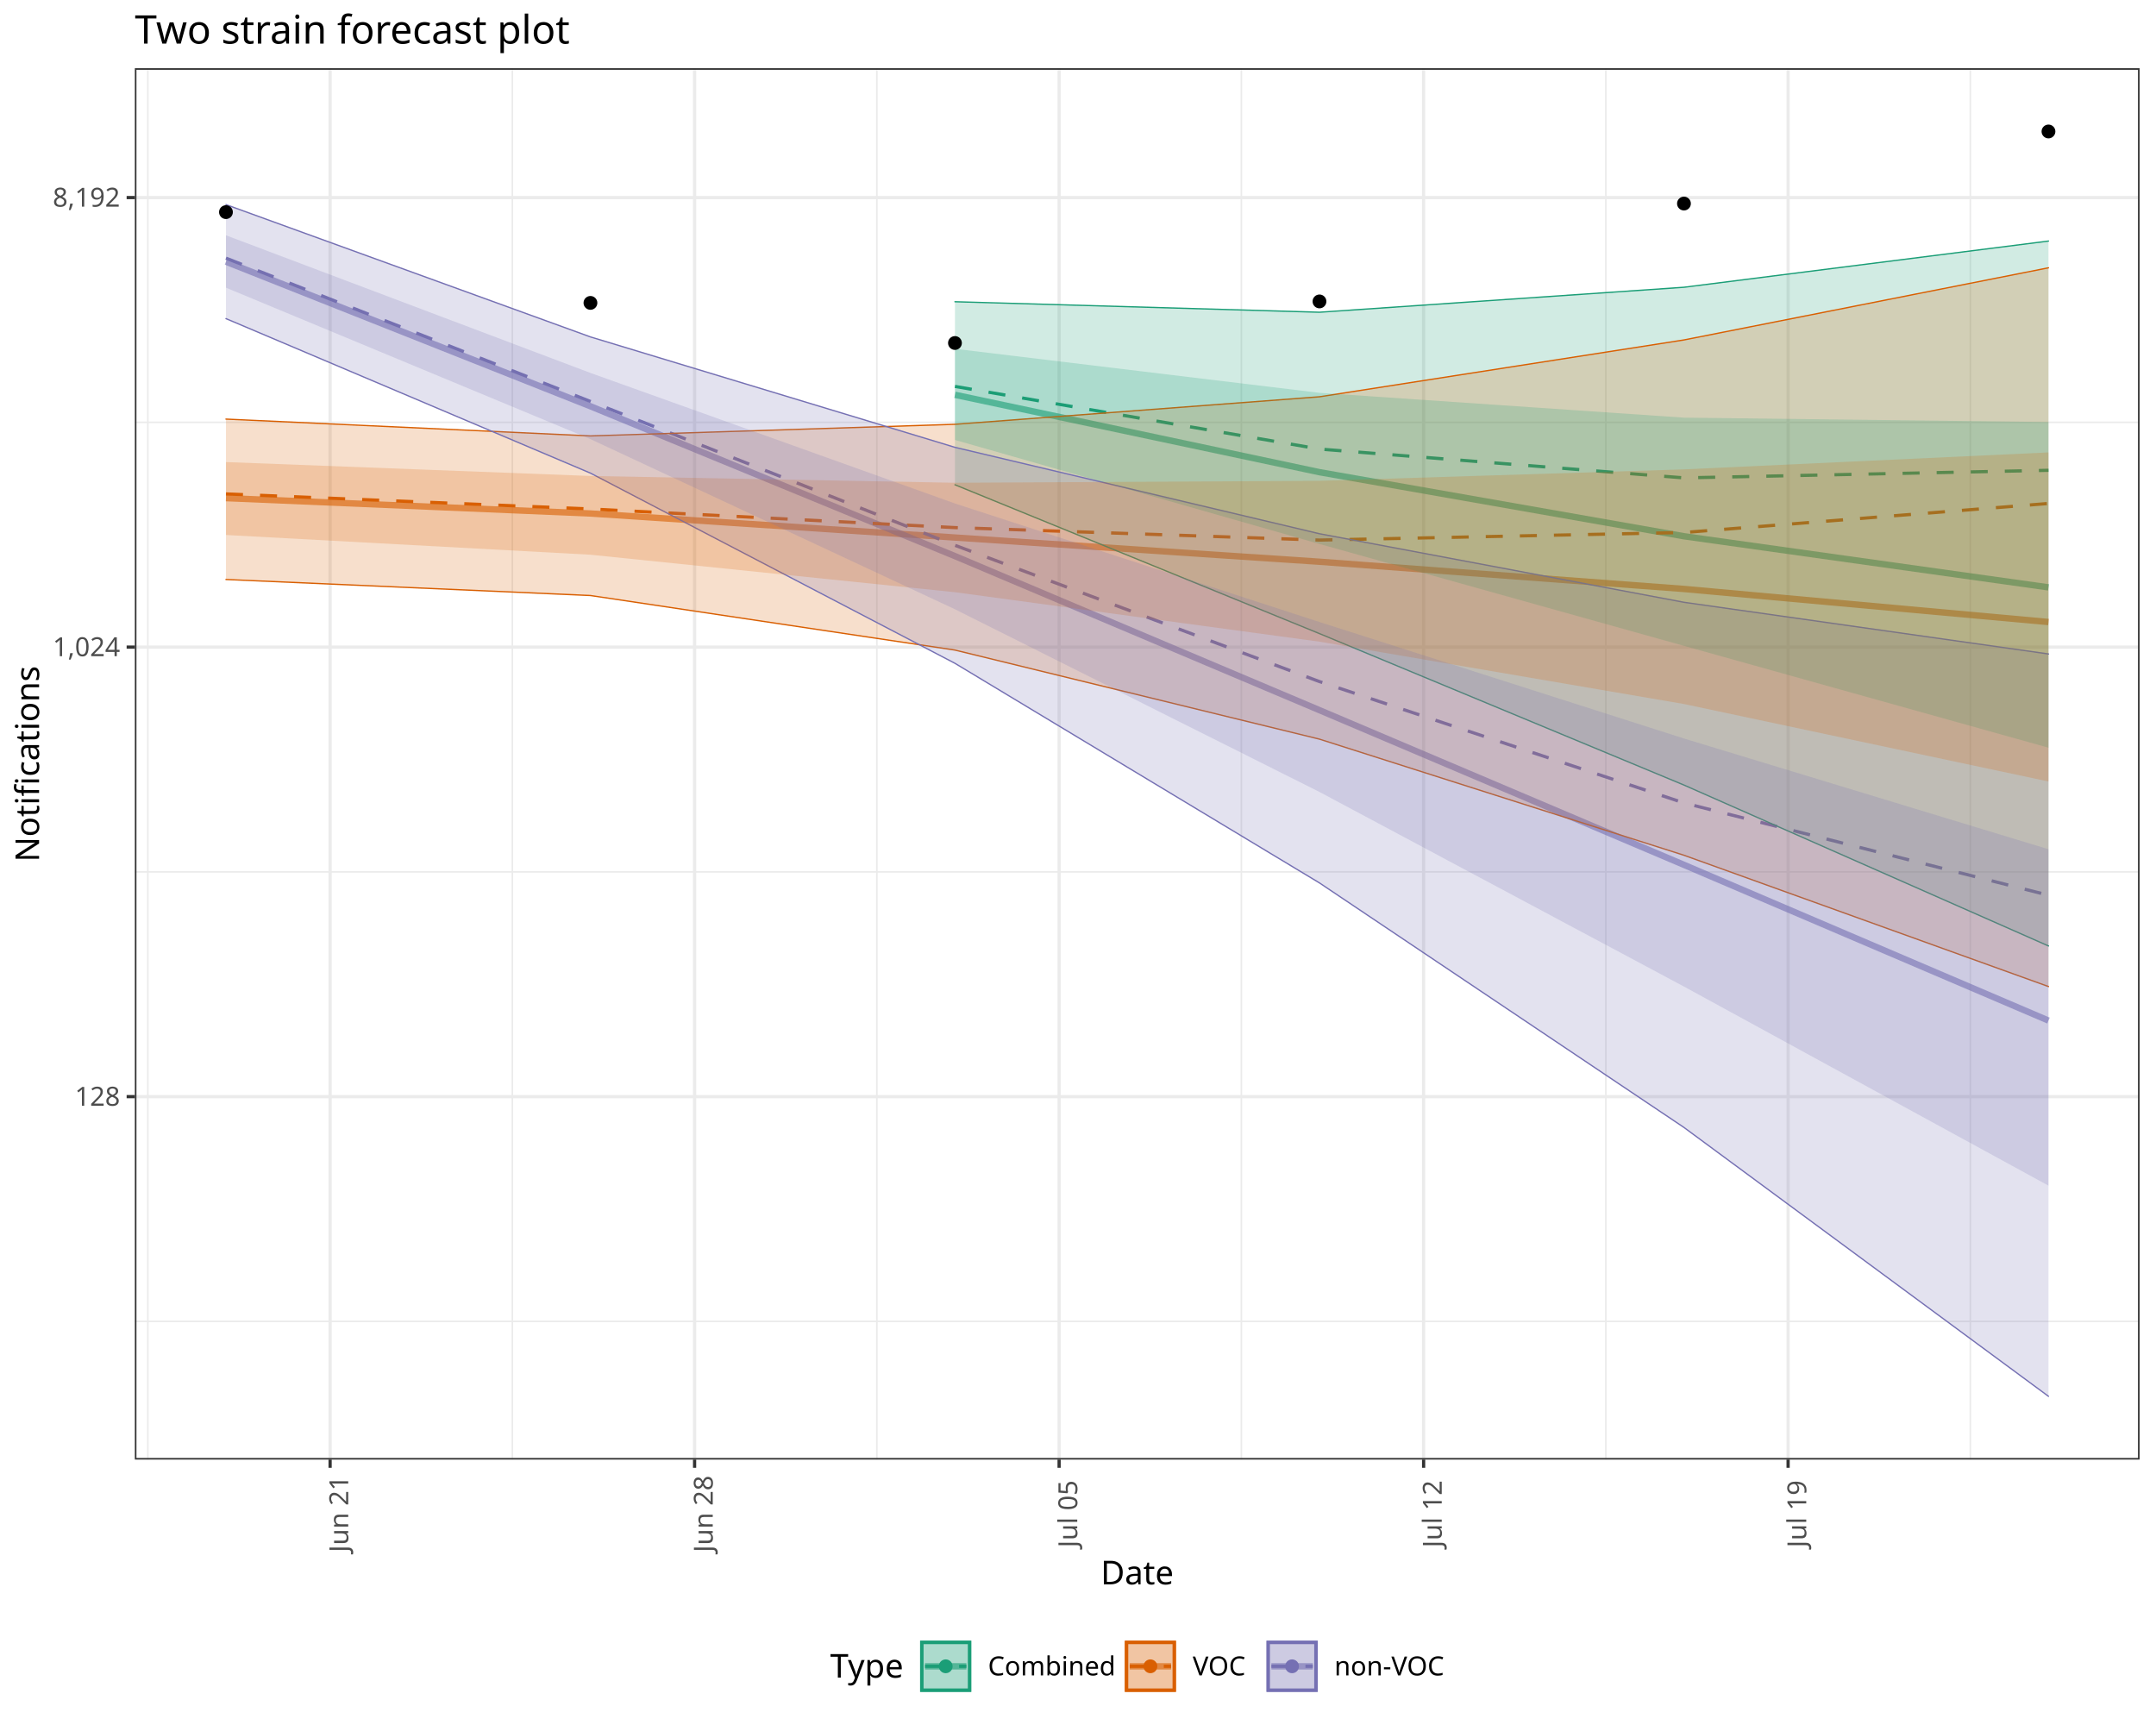
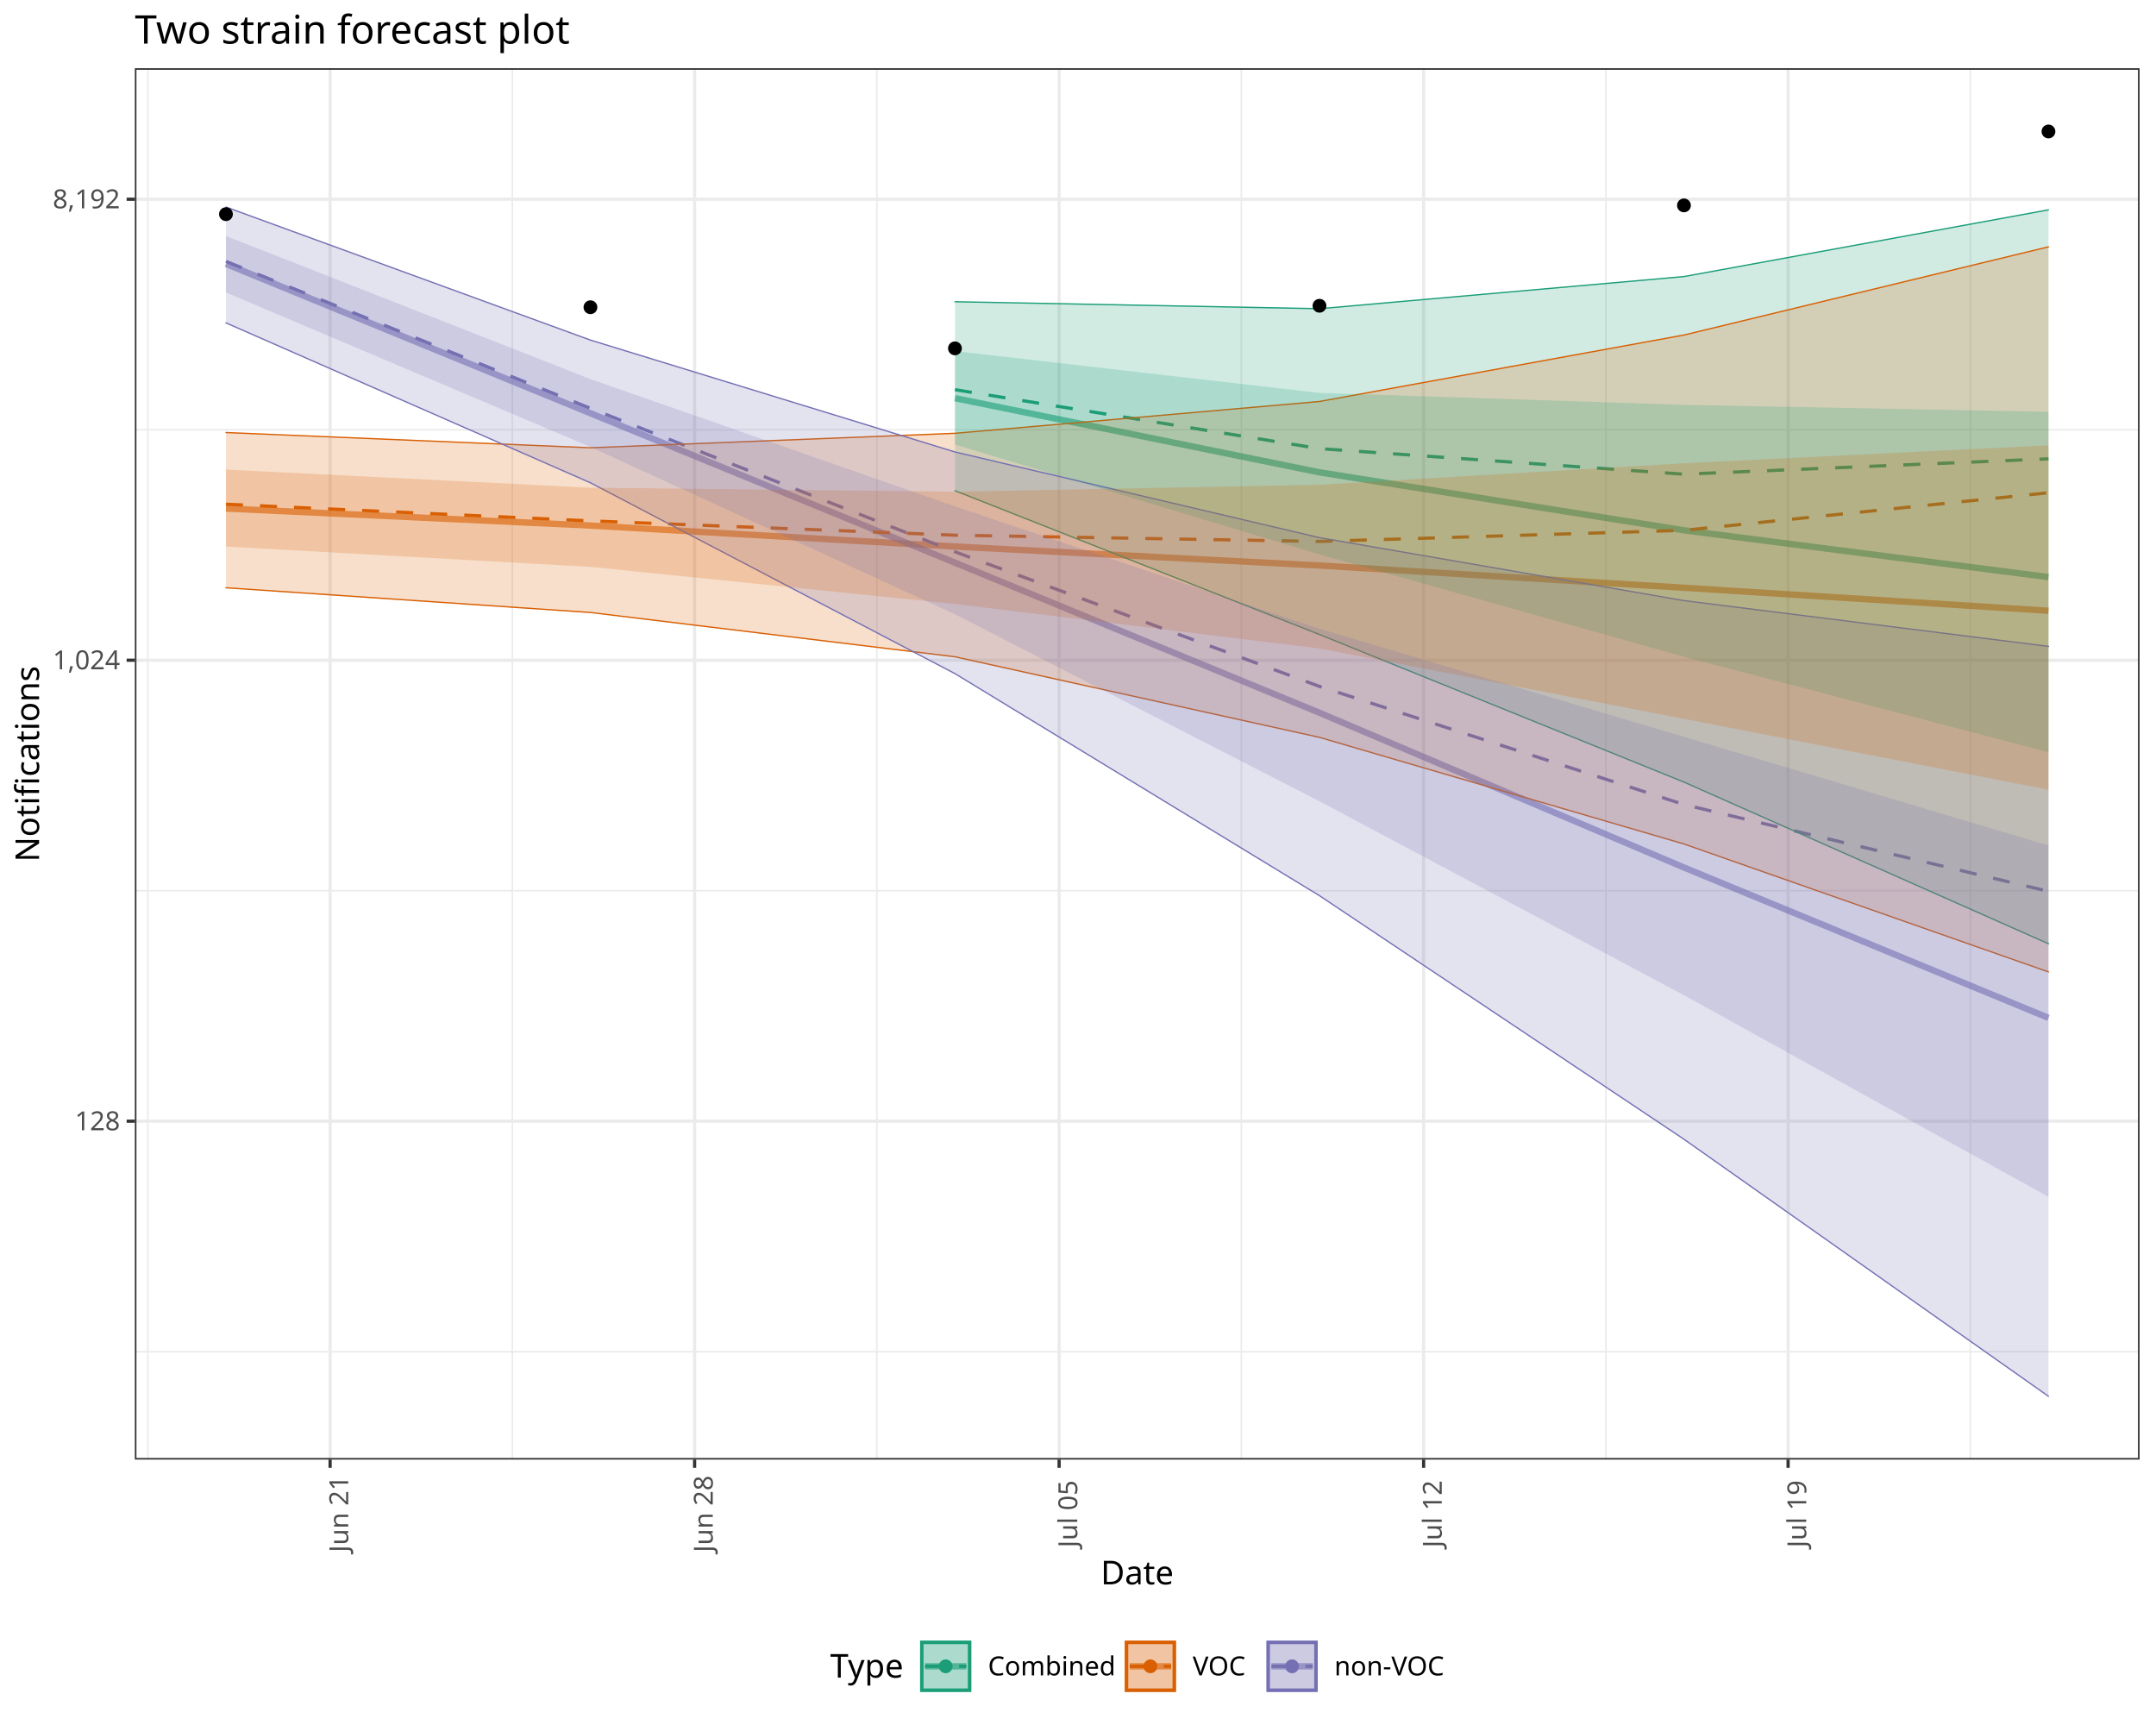
<svg xmlns="http://www.w3.org/2000/svg" class="svglite" data-engine-version="2.0" width="720.00pt" height="576.00pt" viewBox="0 0 720.00 576.00">
  <defs>
    <style type="text/css">
    .svglite line, .svglite polyline, .svglite polygon, .svglite path, .svglite rect, .svglite circle {
      fill: none;
      stroke: #000000;
      stroke-linecap: round;
      stroke-linejoin: round;
      stroke-miterlimit: 10.00;
    }
  </style>
  </defs>
  <rect width="100%" height="100%" style="stroke: none; fill: #FFFFFF;" />
  <defs>
    <clipPath id="cpMC4wMHw3MjAuMDB8MC4wMHw1NzYuMDA=">
      <rect x="0.00" y="0.00" width="720.00" height="576.00" />
    </clipPath>
  </defs>
  <g clip-path="url(#cpMC4wMHw3MjAuMDB8MC4wMHw1NzYuMDA=)">
    <rect x="0.00" y="0.00" width="720.00" height="576.00" style="stroke-width: 1.07; stroke: #FFFFFF; fill: #FFFFFF;" />
  </g>
  <defs>
    <clipPath id="cpNDUuMDN8NzE0LjUyfDIyLjc4fDQ4Ny4zNw==">
      <rect x="45.03" y="22.78" width="669.49" height="464.59" />
    </clipPath>
  </defs>
  <g clip-path="url(#cpNDUuMDN8NzE0LjUyfDIyLjc4fDQ4Ny4zNw==)">
    <rect x="45.03" y="22.78" width="669.49" height="464.59" style="stroke-width: 1.07; stroke: none; fill: #FFFFFF;" />
-     <polyline points="45.03,441.24 714.52,441.24 " style="stroke-width: 0.53; stroke: #EBEBEB; stroke-linecap: butt;" />
-     <polyline points="45.03,291.13 714.52,291.13 " style="stroke-width: 0.53; stroke: #EBEBEB; stroke-linecap: butt;" />
-     <polyline points="45.03,141.03 714.52,141.03 " style="stroke-width: 0.53; stroke: #EBEBEB; stroke-linecap: butt;" />
+     <polyline points="45.03,451.35 714.52,451.35 " style="stroke-width: 0.53; stroke: #EBEBEB; stroke-linecap: butt;" />
+     <polyline points="45.03,297.42 714.52,297.42 " style="stroke-width: 0.53; stroke: #EBEBEB; stroke-linecap: butt;" />
+     <polyline points="45.03,143.50 714.52,143.50 " style="stroke-width: 0.53; stroke: #EBEBEB; stroke-linecap: butt;" />
    <polyline points="49.37,487.37 49.37,22.78 " style="stroke-width: 0.53; stroke: #EBEBEB; stroke-linecap: butt;" />
    <polyline points="171.10,487.37 171.10,22.78 " style="stroke-width: 0.53; stroke: #EBEBEB; stroke-linecap: butt;" />
    <polyline points="292.83,487.37 292.83,22.78 " style="stroke-width: 0.53; stroke: #EBEBEB; stroke-linecap: butt;" />
    <polyline points="414.55,487.37 414.55,22.78 " style="stroke-width: 0.53; stroke: #EBEBEB; stroke-linecap: butt;" />
    <polyline points="536.28,487.37 536.28,22.78 " style="stroke-width: 0.53; stroke: #EBEBEB; stroke-linecap: butt;" />
    <polyline points="658.00,487.37 658.00,22.78 " style="stroke-width: 0.53; stroke: #EBEBEB; stroke-linecap: butt;" />
-     <polyline points="45.03,366.18 714.52,366.18 " style="stroke-width: 1.07; stroke: #EBEBEB; stroke-linecap: butt;" />
-     <polyline points="45.03,216.08 714.52,216.08 " style="stroke-width: 1.07; stroke: #EBEBEB; stroke-linecap: butt;" />
-     <polyline points="45.03,65.97 714.52,65.97 " style="stroke-width: 1.07; stroke: #EBEBEB; stroke-linecap: butt;" />
+     <polyline points="45.03,374.38 714.52,374.38 " style="stroke-width: 1.07; stroke: #EBEBEB; stroke-linecap: butt;" />
+     <polyline points="45.03,220.46 714.52,220.46 " style="stroke-width: 1.07; stroke: #EBEBEB; stroke-linecap: butt;" />
+     <polyline points="45.03,66.53 714.52,66.53 " style="stroke-width: 1.07; stroke: #EBEBEB; stroke-linecap: butt;" />
    <polyline points="110.24,487.37 110.24,22.78 " style="stroke-width: 1.07; stroke: #EBEBEB; stroke-linecap: butt;" />
    <polyline points="231.96,487.37 231.96,22.78 " style="stroke-width: 1.07; stroke: #EBEBEB; stroke-linecap: butt;" />
    <polyline points="353.69,487.37 353.69,22.78 " style="stroke-width: 1.07; stroke: #EBEBEB; stroke-linecap: butt;" />
    <polyline points="475.42,487.37 475.42,22.78 " style="stroke-width: 1.07; stroke: #EBEBEB; stroke-linecap: butt;" />
    <polyline points="597.14,487.37 597.14,22.78 " style="stroke-width: 1.07; stroke: #EBEBEB; stroke-linecap: butt;" />
-     <polyline points="318.91,131.83 440.64,157.67 562.36,179.06 684.09,196.13 " style="stroke-width: 2.13; stroke: #1B9E77; stroke-opacity: 0.60; stroke-linecap: butt;" />
-     <polyline points="75.46,166.33 197.18,171.46 318.91,179.49 440.64,187.57 562.36,196.66 684.09,207.70 " style="stroke-width: 2.13; stroke: #D95F02; stroke-opacity: 0.60; stroke-linecap: butt;" />
-     <polyline points="75.46,87.38 197.18,135.66 318.91,185.69 440.64,237.13 562.36,288.78 684.09,340.78 " style="stroke-width: 2.13; stroke: #7570B3; stroke-opacity: 0.60; stroke-linecap: butt;" />
-     <polyline points="318.91,129.03 440.64,149.94 562.36,159.57 684.09,157.04 " style="stroke-width: 1.07; stroke: #1B9E77; stroke-dasharray: 5.69,5.69; stroke-linecap: butt;" />
-     <polyline points="75.46,164.92 197.18,169.95 318.91,176.17 440.64,180.34 562.36,177.81 684.09,168.12 " style="stroke-width: 1.07; stroke: #D95F02; stroke-dasharray: 5.69,5.69; stroke-linecap: butt;" />
-     <polyline points="75.46,86.20 197.18,134.05 318.91,182.08 440.64,227.59 562.36,268.11 684.09,298.92 " style="stroke-width: 1.07; stroke: #7570B3; stroke-dasharray: 5.69,5.69; stroke-linecap: butt;" />
-     <polygon points="318.91,100.75 440.64,104.26 562.36,95.92 684.09,80.49 684.09,315.87 562.36,262.14 440.64,211.57 318.91,161.87 " style="stroke-width: 0.00; stroke: none; fill: #1B9E77; fill-opacity: 0.20;" />
-     <polyline points="318.91,100.75 440.64,104.26 562.36,95.92 684.09,80.49 " style="stroke-width: 0.43; stroke: #1B9E77;" />
-     <polyline points="684.09,315.87 562.36,262.14 440.64,211.57 318.91,161.87 " style="stroke-width: 0.43; stroke: #1B9E77;" />
-     <polygon points="75.46,139.94 197.18,145.56 318.91,141.68 440.64,132.49 562.36,113.51 684.09,89.42 684.09,329.42 562.36,285.58 440.64,246.81 318.91,217.07 197.18,198.85 75.46,193.50 " style="stroke-width: 0.00; stroke: none; fill: #D95F02; fill-opacity: 0.20;" />
-     <polyline points="75.46,139.94 197.18,145.56 318.91,141.68 440.64,132.49 562.36,113.51 684.09,89.42 " style="stroke-width: 0.43; stroke: #D95F02;" />
-     <polyline points="684.09,329.42 562.36,285.58 440.64,246.81 318.91,217.07 197.18,198.85 75.46,193.50 " style="stroke-width: 0.43; stroke: #D95F02;" />
-     <polygon points="75.46,68.32 197.18,112.50 318.91,149.37 440.64,178.22 562.36,201.11 684.09,218.37 684.09,466.25 562.36,376.47 440.64,294.82 318.91,221.49 197.18,157.98 75.46,106.39 " style="stroke-width: 0.00; stroke: none; fill: #7570B3; fill-opacity: 0.20;" />
-     <polyline points="75.46,68.32 197.18,112.50 318.91,149.37 440.64,178.22 562.36,201.11 684.09,218.37 " style="stroke-width: 0.43; stroke: #7570B3;" />
-     <polyline points="684.09,466.25 562.36,376.47 440.64,294.82 318.91,221.49 197.18,157.98 75.46,106.39 " style="stroke-width: 0.43; stroke: #7570B3;" />
-     <polygon points="318.91,116.47 440.64,131.17 562.36,139.46 684.09,140.93 684.09,249.67 562.36,215.66 440.64,181.64 318.91,146.90 " style="stroke-width: 0.00; stroke: none; fill: #1B9E77; fill-opacity: 0.20;" />
-     <polyline points="318.91,116.47 440.64,131.17 562.36,139.46 684.09,140.93 " style="stroke-width: 1.07; stroke: none;" />
-     <polyline points="684.09,249.67 562.36,215.66 440.64,181.64 318.91,146.90 " style="stroke-width: 1.07; stroke: none;" />
-     <polygon points="75.46,154.29 197.18,158.93 318.91,161.20 440.64,160.55 562.36,156.73 684.09,151.07 684.09,260.95 562.36,235.08 440.64,214.27 318.91,197.75 197.18,185.23 75.46,178.64 " style="stroke-width: 0.00; stroke: none; fill: #D95F02; fill-opacity: 0.20;" />
-     <polyline points="75.46,154.29 197.18,158.93 318.91,161.20 440.64,160.55 562.36,156.73 684.09,151.07 " style="stroke-width: 1.07; stroke: none;" />
-     <polyline points="684.09,260.95 562.36,235.08 440.64,214.27 318.91,197.75 197.18,185.23 75.46,178.64 " style="stroke-width: 1.07; stroke: none;" />
-     <polygon points="75.46,78.57 197.18,124.53 318.91,168.12 440.64,207.70 562.36,246.59 684.09,283.57 684.09,395.90 562.36,329.42 440.64,264.44 318.91,203.44 197.18,146.63 75.46,96.06 " style="stroke-width: 0.00; stroke: none; fill: #7570B3; fill-opacity: 0.20;" />
-     <polyline points="75.46,78.57 197.18,124.53 318.91,168.12 440.64,207.70 562.36,246.59 684.09,283.57 " style="stroke-width: 1.07; stroke: none;" />
-     <polyline points="684.09,395.90 562.36,329.42 440.64,264.44 318.91,203.44 197.18,146.63 75.46,96.06 " style="stroke-width: 1.07; stroke: none;" />
-     <circle cx="75.46" cy="70.83" r="1.95" style="stroke-width: 0.71; fill: #000000;" />
-     <circle cx="197.18" cy="101.14" r="1.95" style="stroke-width: 0.71; fill: #000000;" />
-     <circle cx="318.91" cy="114.53" r="1.95" style="stroke-width: 0.71; fill: #000000;" />
-     <circle cx="440.64" cy="100.65" r="1.95" style="stroke-width: 0.71; fill: #000000;" />
-     <circle cx="562.36" cy="67.97" r="1.95" style="stroke-width: 0.71; fill: #000000;" />
+     <polyline points="318.91,132.95 440.64,157.72 562.36,177.08 684.09,192.70 " style="stroke-width: 2.13; stroke: #1B9E77; stroke-opacity: 0.60; stroke-linecap: butt;" />
+     <polyline points="75.46,169.80 197.18,175.49 318.91,182.50 440.64,188.83 562.36,196.26 684.09,203.94 " style="stroke-width: 2.13; stroke: #D95F02; stroke-opacity: 0.60; stroke-linecap: butt;" />
+     <polyline points="75.46,88.12 197.18,137.99 318.91,187.89 440.64,238.00 562.36,289.67 684.09,339.88 " style="stroke-width: 2.13; stroke: #7570B3; stroke-opacity: 0.60; stroke-linecap: butt;" />
+     <polyline points="318.91,130.12 440.64,149.80 562.36,158.34 684.09,153.21 " style="stroke-width: 1.07; stroke: #1B9E77; stroke-dasharray: 5.69,5.69; stroke-linecap: butt;" />
+     <polyline points="75.46,168.36 197.18,173.93 318.91,178.71 440.64,180.79 562.36,177.08 684.09,164.53 " style="stroke-width: 1.07; stroke: #D95F02; stroke-dasharray: 5.69,5.69; stroke-linecap: butt;" />
+     <polyline points="75.46,87.28 197.18,136.35 318.91,184.25 440.64,229.20 562.36,268.65 684.09,297.63 " style="stroke-width: 1.07; stroke: #7570B3; stroke-dasharray: 5.69,5.69; stroke-linecap: butt;" />
+     <polygon points="318.91,100.75 440.64,103.08 562.36,92.35 684.09,70.07 684.09,315.13 562.36,261.15 440.64,211.87 318.91,163.85 " style="stroke-width: 0.00; stroke: none; fill: #1B9E77; fill-opacity: 0.20;" />
+     <polyline points="318.91,100.75 440.64,103.08 562.36,92.35 684.09,70.07 " style="stroke-width: 0.43; stroke: #1B9E77;" />
+     <polyline points="684.09,315.13 562.36,261.15 440.64,211.87 318.91,163.85 " style="stroke-width: 0.43; stroke: #1B9E77;" />
+     <polygon points="75.46,144.43 197.18,149.52 318.91,144.69 440.64,134.06 562.36,111.87 684.09,82.42 684.09,324.54 562.36,281.82 440.64,246.22 318.91,219.31 197.18,204.52 75.46,196.26 " style="stroke-width: 0.00; stroke: none; fill: #D95F02; fill-opacity: 0.20;" />
+     <polyline points="75.46,144.43 197.18,149.52 318.91,144.69 440.64,134.06 562.36,111.87 684.09,82.42 " style="stroke-width: 0.43; stroke: #D95F02;" />
+     <polyline points="684.09,324.54 562.36,281.82 440.64,246.22 318.91,219.31 197.18,204.52 75.46,196.26 " style="stroke-width: 0.43; stroke: #D95F02;" />
+     <polygon points="75.46,69.13 197.18,113.56 318.91,150.92 440.64,179.53 562.36,200.55 684.09,215.84 684.09,466.25 562.36,380.41 440.64,299.08 318.91,224.93 197.18,161.21 75.46,107.82 " style="stroke-width: 0.00; stroke: none; fill: #7570B3; fill-opacity: 0.20;" />
+     <polyline points="75.46,69.13 197.18,113.56 318.91,150.92 440.64,179.53 562.36,200.55 684.09,215.84 " style="stroke-width: 0.43; stroke: #7570B3;" />
+     <polyline points="684.09,466.25 562.36,380.41 440.64,299.08 318.91,224.93 197.18,161.21 75.46,107.82 " style="stroke-width: 0.43; stroke: #7570B3;" />
+     <polygon points="318.91,117.23 440.64,131.19 562.36,135.20 684.09,137.52 684.09,251.20 562.36,219.31 440.64,185.15 318.91,148.42 " style="stroke-width: 0.00; stroke: none; fill: #1B9E77; fill-opacity: 0.20;" />
+     <polyline points="318.91,117.23 440.64,131.19 562.36,135.20 684.09,137.52 " style="stroke-width: 1.07; stroke: none;" />
+     <polyline points="684.09,251.20 562.36,219.31 440.64,185.15 318.91,148.42 " style="stroke-width: 1.07; stroke: none;" />
+     <polygon points="75.46,156.80 197.18,162.85 318.91,164.19 440.64,161.86 562.36,154.69 684.09,148.69 684.09,263.69 562.36,240.04 440.64,216.52 318.91,201.66 197.18,189.30 75.46,182.50 " style="stroke-width: 0.00; stroke: none; fill: #D95F02; fill-opacity: 0.20;" />
+     <polyline points="75.46,156.80 197.18,162.85 318.91,164.19 440.64,161.86 562.36,154.69 684.09,148.69 " style="stroke-width: 1.07; stroke: none;" />
+     <polyline points="684.09,263.69 562.36,240.04 440.64,216.52 318.91,201.66 197.18,189.30 75.46,182.50 " style="stroke-width: 1.07; stroke: none;" />
+     <polygon points="75.46,78.81 197.18,126.58 318.91,169.08 440.64,209.96 562.36,246.02 684.09,282.32 684.09,399.64 562.36,332.30 440.64,267.55 318.91,205.11 197.18,149.24 75.46,97.66 " style="stroke-width: 0.00; stroke: none; fill: #7570B3; fill-opacity: 0.20;" />
+     <polyline points="75.46,78.81 197.18,126.58 318.91,169.08 440.64,209.96 562.36,246.02 684.09,282.32 " style="stroke-width: 1.07; stroke: none;" />
+     <polyline points="684.09,399.64 562.36,332.30 440.64,267.55 318.91,205.11 197.18,149.24 75.46,97.66 " style="stroke-width: 1.07; stroke: none;" />
+     <circle cx="75.46" cy="71.51" r="1.95" style="stroke-width: 0.71; fill: #000000;" />
+     <circle cx="197.18" cy="102.59" r="1.95" style="stroke-width: 0.71; fill: #000000;" />
+     <circle cx="318.91" cy="116.32" r="1.95" style="stroke-width: 0.71; fill: #000000;" />
+     <circle cx="440.64" cy="102.10" r="1.95" style="stroke-width: 0.71; fill: #000000;" />
+     <circle cx="562.36" cy="68.58" r="1.95" style="stroke-width: 0.71; fill: #000000;" />
    <circle cx="684.09" cy="43.90" r="1.95" style="stroke-width: 0.71; fill: #000000;" />
    <rect x="45.03" y="22.78" width="669.49" height="464.59" style="stroke-width: 1.07; stroke: #333333;" />
  </g>
  <g clip-path="url(#cpMC4wMHw3MjAuMDB8MC4wMHw1NzYuMDA=)">
-     <text x="40.10" y="369.21" text-anchor="end" style="font-size: 8.80px; fill: #4D4D4D; font-family: sans;" textLength="14.68px" lengthAdjust="spacingAndGlyphs">128</text>
-     <text x="40.10" y="219.11" text-anchor="end" style="font-size: 8.80px; fill: #4D4D4D; font-family: sans;" textLength="22.02px" lengthAdjust="spacingAndGlyphs">1,024</text>
-     <text x="40.10" y="69.00" text-anchor="end" style="font-size: 8.80px; fill: #4D4D4D; font-family: sans;" textLength="22.02px" lengthAdjust="spacingAndGlyphs">8,192</text>
-     <polyline points="42.29,366.18 45.03,366.18 " style="stroke-width: 1.07; stroke: #333333; stroke-linecap: butt;" />
-     <polyline points="42.29,216.08 45.03,216.08 " style="stroke-width: 1.07; stroke: #333333; stroke-linecap: butt;" />
-     <polyline points="42.29,65.97 45.03,65.97 " style="stroke-width: 1.07; stroke: #333333; stroke-linecap: butt;" />
+     <text x="40.10" y="377.41" text-anchor="end" style="font-size: 8.80px; fill: #4D4D4D; font-family: sans;" textLength="14.68px" lengthAdjust="spacingAndGlyphs">128</text>
+     <text x="40.10" y="223.49" text-anchor="end" style="font-size: 8.80px; fill: #4D4D4D; font-family: sans;" textLength="22.02px" lengthAdjust="spacingAndGlyphs">1,024</text>
+     <text x="40.10" y="69.56" text-anchor="end" style="font-size: 8.80px; fill: #4D4D4D; font-family: sans;" textLength="22.02px" lengthAdjust="spacingAndGlyphs">8,192</text>
+     <polyline points="42.29,374.38 45.03,374.38 " style="stroke-width: 1.07; stroke: #333333; stroke-linecap: butt;" />
+     <polyline points="42.29,220.46 45.03,220.46 " style="stroke-width: 1.07; stroke: #333333; stroke-linecap: butt;" />
+     <polyline points="42.29,66.53 45.03,66.53 " style="stroke-width: 1.07; stroke: #333333; stroke-linecap: butt;" />
    <polyline points="110.24,490.11 110.24,487.37 " style="stroke-width: 1.07; stroke: #333333; stroke-linecap: butt;" />
    <polyline points="231.96,490.11 231.96,487.37 " style="stroke-width: 1.07; stroke: #333333; stroke-linecap: butt;" />
    <polyline points="353.69,490.11 353.69,487.37 " style="stroke-width: 1.07; stroke: #333333; stroke-linecap: butt;" />
    <polyline points="475.42,490.11 475.42,487.37 " style="stroke-width: 1.07; stroke: #333333; stroke-linecap: butt;" />
    <polyline points="597.14,490.11 597.14,487.37 " style="stroke-width: 1.07; stroke: #333333; stroke-linecap: butt;" />
    <text transform="translate(116.29,505.52) rotate(-90)" text-anchor="middle" style="font-size: 8.80px; fill: #4D4D4D; font-family: sans;" textLength="26.43px" lengthAdjust="spacingAndGlyphs">Jun 21</text>
    <text transform="translate(238.02,505.52) rotate(-90)" text-anchor="middle" style="font-size: 8.80px; fill: #4D4D4D; font-family: sans;" textLength="26.43px" lengthAdjust="spacingAndGlyphs">Jun 28</text>
    <text transform="translate(359.75,505.52) rotate(-90)" text-anchor="middle" style="font-size: 8.80px; fill: #4D4D4D; font-family: sans;" textLength="23.49px" lengthAdjust="spacingAndGlyphs">Jul 05</text>
    <text transform="translate(481.47,505.52) rotate(-90)" text-anchor="middle" style="font-size: 8.80px; fill: #4D4D4D; font-family: sans;" textLength="23.49px" lengthAdjust="spacingAndGlyphs">Jul 12</text>
    <text transform="translate(603.20,505.52) rotate(-90)" text-anchor="middle" style="font-size: 8.80px; fill: #4D4D4D; font-family: sans;" textLength="23.49px" lengthAdjust="spacingAndGlyphs">Jul 19</text>
    <text x="379.77" y="529.04" text-anchor="middle" style="font-size: 11.00px; font-family: sans;" textLength="23.24px" lengthAdjust="spacingAndGlyphs">Date</text>
    <text transform="translate(13.05,255.08) rotate(-90)" text-anchor="middle" style="font-size: 11.00px; font-family: sans;" textLength="59.92px" lengthAdjust="spacingAndGlyphs">Notifications</text>
    <rect x="271.76" y="542.28" width="216.02" height="28.24" style="stroke-width: 1.07; stroke: none; fill: #FFFFFF;" />
    <text x="277.24" y="560.19" style="font-size: 11.00px; font-family: sans;" textLength="24.46px" lengthAdjust="spacingAndGlyphs">Type</text>
    <rect x="307.18" y="547.76" width="17.28" height="17.28" style="stroke-width: 1.07; stroke: none; fill: #FFFFFF;" />
    <line x1="308.91" y1="556.40" x2="322.73" y2="556.40" style="stroke-width: 2.13; stroke: #1B9E77; stroke-opacity: 0.60; stroke-linecap: butt;" />
    <line x1="308.91" y1="556.40" x2="322.73" y2="556.40" style="stroke-width: 1.07; stroke: #1B9E77; stroke-dasharray: 5.69,5.69; stroke-linecap: butt;" />
    <rect x="307.47" y="548.04" width="16.71" height="16.71" style="stroke-width: 0.43; stroke: #1B9E77; stroke-linecap: square; stroke-linejoin: miter; fill: #1B9E77; fill-opacity: 0.20;" />
    <rect x="307.89" y="548.47" width="15.86" height="15.86" style="stroke-width: 1.07; stroke: #1B9E77; stroke-linecap: square; stroke-linejoin: miter; fill: #1B9E77; fill-opacity: 0.20;" />
    <circle cx="315.82" cy="556.40" r="1.95" style="stroke-width: 0.71; stroke: #1B9E77; fill: #1B9E77;" />
    <rect x="375.54" y="547.76" width="17.28" height="17.28" style="stroke-width: 1.07; stroke: none; fill: #FFFFFF;" />
    <line x1="377.27" y1="556.40" x2="391.09" y2="556.40" style="stroke-width: 2.13; stroke: #D95F02; stroke-opacity: 0.60; stroke-linecap: butt;" />
    <line x1="377.27" y1="556.40" x2="391.09" y2="556.40" style="stroke-width: 1.07; stroke: #D95F02; stroke-dasharray: 5.69,5.69; stroke-linecap: butt;" />
    <rect x="375.82" y="548.04" width="16.71" height="16.71" style="stroke-width: 0.43; stroke: #D95F02; stroke-linecap: square; stroke-linejoin: miter; fill: #D95F02; fill-opacity: 0.20;" />
    <rect x="376.25" y="548.47" width="15.86" height="15.86" style="stroke-width: 1.07; stroke: #D95F02; stroke-linecap: square; stroke-linejoin: miter; fill: #D95F02; fill-opacity: 0.20;" />
    <circle cx="384.18" cy="556.40" r="1.95" style="stroke-width: 0.71; stroke: #D95F02; fill: #D95F02;" />
    <rect x="422.85" y="547.76" width="17.28" height="17.28" style="stroke-width: 1.07; stroke: none; fill: #FFFFFF;" />
    <line x1="424.58" y1="556.40" x2="438.41" y2="556.40" style="stroke-width: 2.13; stroke: #7570B3; stroke-opacity: 0.60; stroke-linecap: butt;" />
    <line x1="424.58" y1="556.40" x2="438.41" y2="556.40" style="stroke-width: 1.07; stroke: #7570B3; stroke-dasharray: 5.69,5.69; stroke-linecap: butt;" />
    <rect x="423.14" y="548.04" width="16.71" height="16.71" style="stroke-width: 0.43; stroke: #7570B3; stroke-linecap: square; stroke-linejoin: miter; fill: #7570B3; fill-opacity: 0.20;" />
    <rect x="423.56" y="548.47" width="15.86" height="15.86" style="stroke-width: 1.07; stroke: #7570B3; stroke-linecap: square; stroke-linejoin: miter; fill: #7570B3; fill-opacity: 0.20;" />
    <circle cx="431.49" cy="556.40" r="1.95" style="stroke-width: 0.71; stroke: #7570B3; fill: #7570B3;" />
    <text x="329.94" y="559.43" style="font-size: 8.80px; font-family: sans;" textLength="40.12px" lengthAdjust="spacingAndGlyphs">Combined</text>
    <text x="398.30" y="559.43" style="font-size: 8.80px; font-family: sans;" textLength="19.08px" lengthAdjust="spacingAndGlyphs">VOC</text>
    <text x="445.61" y="559.43" style="font-size: 8.80px; font-family: sans;" textLength="36.69px" lengthAdjust="spacingAndGlyphs">non-VOC</text>
    <text x="45.03" y="14.56" style="font-size: 13.20px; font-family: sans;" textLength="136.47px" lengthAdjust="spacingAndGlyphs">Two strain forecast plot</text>
  </g>
</svg>
